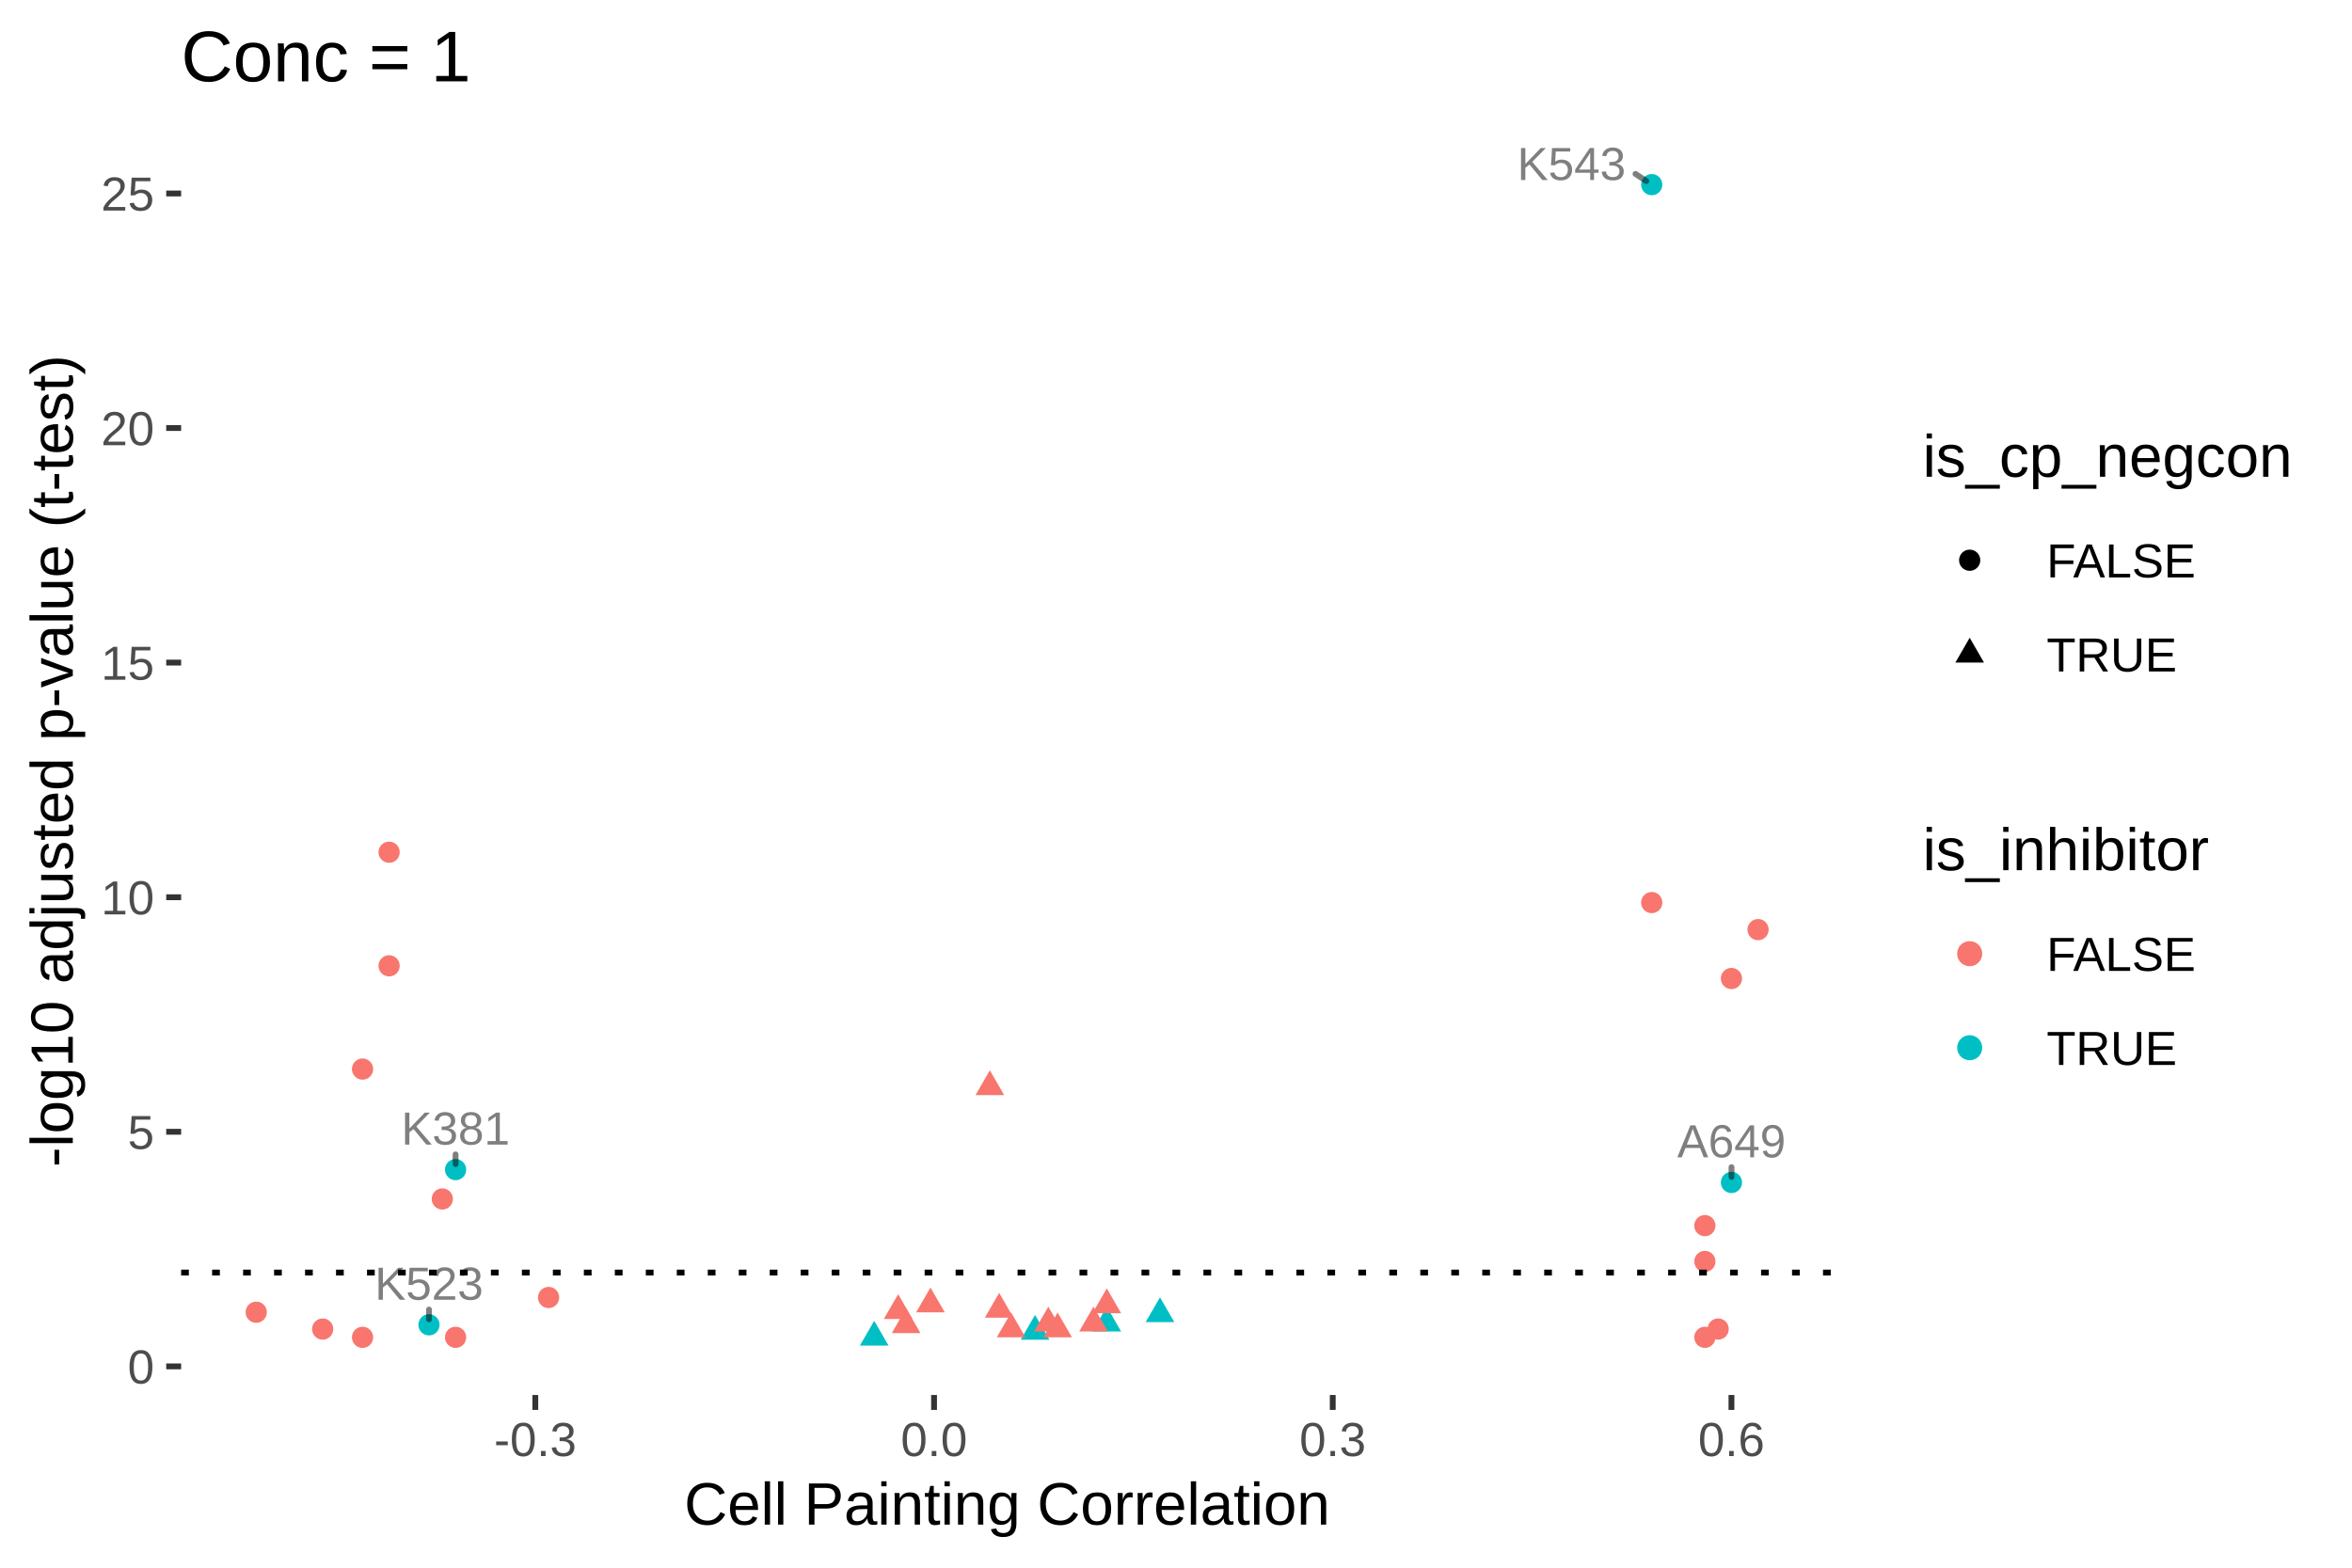
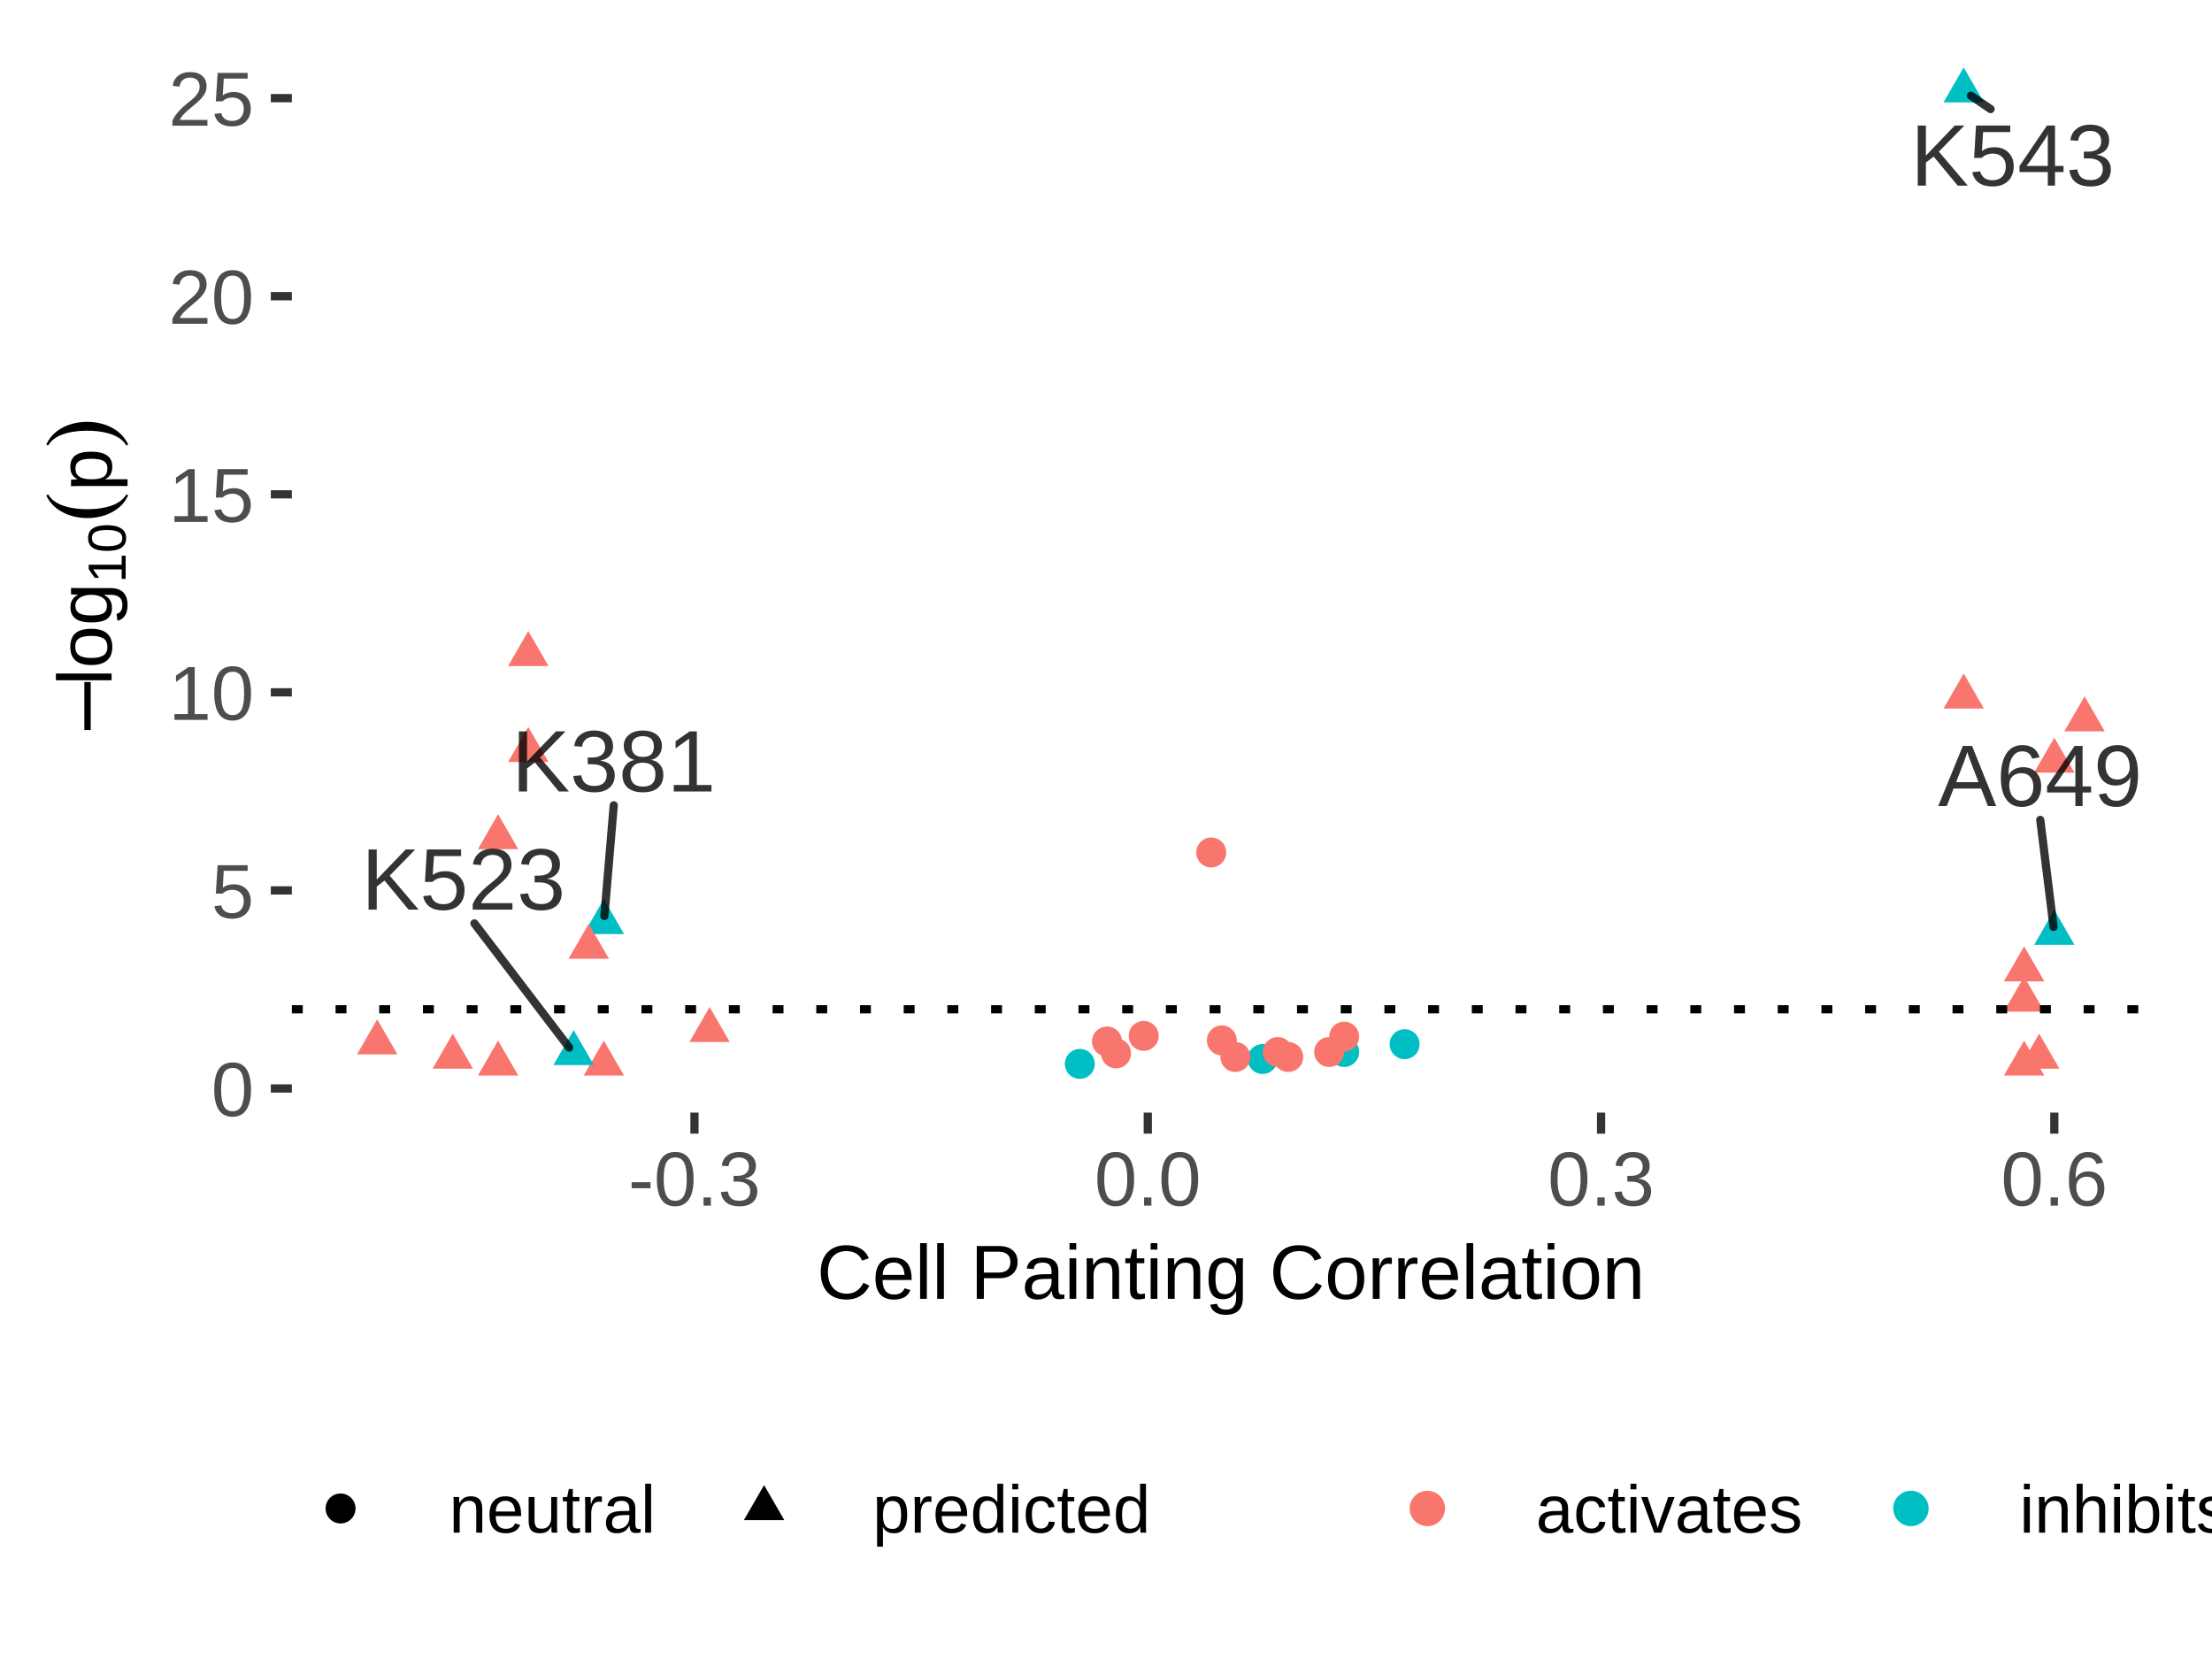
- <svg xmlns="http://www.w3.org/2000/svg" class="svglite" width="432.00pt" height="288.00pt" viewBox="0 0 432.00 288.00">
+ <svg xmlns="http://www.w3.org/2000/svg" class="svglite" width="288.00pt" height="216.00pt" viewBox="0 0 288.00 216.00">
  <defs>
    <style type="text/css">
    .svglite line, .svglite polyline, .svglite polygon, .svglite path, .svglite rect, .svglite circle {
      fill: none;
      stroke: #000000;
      stroke-linecap: round;
      stroke-linejoin: round;
      stroke-miterlimit: 10.00;
    }
  </style>
  </defs>
  <rect width="100%" height="100%" style="stroke: none; fill: #FFFFFF;" />
  <defs>
-     <clipPath id="cpMC4wMHw0MzIuMDB8MC4wMHwyODguMDA=">
-       <rect x="0.00" y="0.00" width="432.00" height="288.00" />
+     <clipPath id="cpMC4wMHwyODguMDB8MC4wMHwyMTYuMDA=">
+       <rect x="0.00" y="0.00" width="288.00" height="216.00" />
    </clipPath>
  </defs>
-   <g clip-path="url(#cpMC4wMHw0MzIuMDB8MC4wMHwyODguMDA=)">
-     <rect x="0.00" y="0.00" width="432.00" height="288.00" style="stroke-width: 1.07; stroke: #FFFFFF; fill: #FFFFFF;" />
-     <rect x="33.27" y="23.34" width="303.43" height="232.93" style="stroke-width: 1.07; stroke: none; fill: #FFFFFF;" />
-     <circle cx="318.02" cy="217.23" r="1.95" style="stroke-width: 0.71; stroke: none; fill: #00BFC4;" />
-     <circle cx="71.47" cy="177.43" r="1.95" style="stroke-width: 0.71; stroke: none; fill: #F8766D;" />
-     <polygon points="213.06,238.33 215.69,242.89 210.42,242.89 " style="stroke-width: 0.71; stroke: none; fill: #00BFC4;" />
-     <circle cx="100.76" cy="238.36" r="1.95" style="stroke-width: 0.71; stroke: none; fill: #F8766D;" />
-     <circle cx="313.14" cy="245.68" r="1.95" style="stroke-width: 0.71; stroke: none; fill: #F8766D;" />
-     <circle cx="313.14" cy="225.16" r="1.95" style="stroke-width: 0.71; stroke: none; fill: #F8766D;" />
-     <polygon points="203.29,240.04 205.92,244.60 200.66,244.60 " style="stroke-width: 0.71; stroke: none; fill: #00BFC4;" />
-     <circle cx="322.91" cy="170.78" r="1.95" style="stroke-width: 0.71; stroke: none; fill: #F8766D;" />
-     <polygon points="190.11,241.56 192.74,246.12 187.48,246.12 " style="stroke-width: 0.71; stroke: none; fill: #00BFC4;" />
-     <circle cx="47.06" cy="241.07" r="1.95" style="stroke-width: 0.71; stroke: none; fill: #F8766D;" />
-     <polygon points="164.97,237.75 167.60,242.31 162.33,242.31 " style="stroke-width: 0.71; stroke: none; fill: #F8766D;" />
-     <circle cx="83.68" cy="245.68" r="1.95" style="stroke-width: 0.71; stroke: none; fill: #F8766D;" />
-     <circle cx="318.02" cy="179.76" r="1.95" style="stroke-width: 0.71; stroke: none; fill: #F8766D;" />
-     <polygon points="183.52,237.51 186.15,242.07 180.89,242.07 " style="stroke-width: 0.71; stroke: none; fill: #F8766D;" />
-     <polygon points="185.72,241.12 188.35,245.68 183.08,245.68 " style="stroke-width: 0.71; stroke: none; fill: #F8766D;" />
-     <circle cx="83.68" cy="214.87" r="1.95" style="stroke-width: 0.71; stroke: none; fill: #00BFC4;" />
-     <polygon points="181.81,196.62 184.44,201.18 179.18,201.18 " style="stroke-width: 0.71; stroke: none; fill: #F8766D;" />
-     <circle cx="71.47" cy="156.56" r="1.95" style="stroke-width: 0.71; stroke: none; fill: #F8766D;" />
-     <circle cx="66.59" cy="196.40" r="1.95" style="stroke-width: 0.71; stroke: none; fill: #F8766D;" />
-     <circle cx="313.14" cy="231.74" r="1.95" style="stroke-width: 0.71; stroke: none; fill: #F8766D;" />
-     <circle cx="59.27" cy="244.16" r="1.95" style="stroke-width: 0.71; stroke: none; fill: #F8766D;" />
-     <circle cx="315.58" cy="244.16" r="1.95" style="stroke-width: 0.71; stroke: none; fill: #F8766D;" />
-     <circle cx="78.79" cy="243.38" r="1.95" style="stroke-width: 0.71; stroke: none; fill: #00BFC4;" />
-     <polygon points="192.55,240.04 195.18,244.60 189.92,244.60 " style="stroke-width: 0.71; stroke: none; fill: #F8766D;" />
-     <circle cx="303.38" cy="33.92" r="1.95" style="stroke-width: 0.71; stroke: none; fill: #00BFC4;" />
-     <polygon points="166.43,240.34 169.06,244.90 163.80,244.90 " style="stroke-width: 0.71; stroke: none; fill: #F8766D;" />
-     <polygon points="160.57,242.64 163.20,247.20 157.94,247.20 " style="stroke-width: 0.71; stroke: none; fill: #00BFC4;" />
-     <polygon points="194.26,241.12 196.89,245.68 191.63,245.68 " style="stroke-width: 0.71; stroke: none; fill: #F8766D;" />
-     <polygon points="200.85,240.04 203.48,244.60 198.22,244.60 " style="stroke-width: 0.71; stroke: none; fill: #F8766D;" />
-     <circle cx="303.38" cy="165.81" r="1.95" style="stroke-width: 0.71; stroke: none; fill: #F8766D;" />
-     <polygon points="203.29,236.69 205.92,241.25 200.66,241.25 " style="stroke-width: 0.71; stroke: none; fill: #F8766D;" />
-     <polygon points="170.90,236.53 173.53,241.09 168.27,241.09 " style="stroke-width: 0.71; stroke: none; fill: #F8766D;" />
-     <circle cx="66.59" cy="245.68" r="1.95" style="stroke-width: 0.71; stroke: none; fill: #F8766D;" />
-     <circle cx="81.24" cy="220.26" r="1.95" style="stroke-width: 0.71; stroke: none; fill: #F8766D;" />
-     <line x1="318.03" y1="214.42" x2="318.03" y2="216.21" style="stroke-width: 1.07; stroke: #000000; stroke-opacity: 0.50;" />
-     <line x1="83.67" y1="212.07" x2="83.68" y2="213.86" style="stroke-width: 1.07; stroke: #000000; stroke-opacity: 0.50;" />
-     <line x1="78.80" y1="240.58" x2="78.79" y2="242.37" style="stroke-width: 1.07; stroke: #000000; stroke-opacity: 0.50;" />
-     <line x1="300.40" y1="31.95" x2="302.38" y2="33.26" style="stroke-width: 1.07; stroke: #000000; stroke-opacity: 0.50;" />
-     <text x="318.03" y="212.62" text-anchor="middle" style="font-size: 8.54px; fill: #000000; fill-opacity: 0.50; font-family: Arial;" textLength="19.92px" lengthAdjust="spacingAndGlyphs">A649</text>
-     <text x="83.67" y="210.27" text-anchor="middle" style="font-size: 8.54px; fill: #000000; fill-opacity: 0.50; font-family: Arial;" textLength="19.92px" lengthAdjust="spacingAndGlyphs">K381</text>
-     <text x="78.80" y="238.78" text-anchor="middle" style="font-size: 8.54px; fill: #000000; fill-opacity: 0.50; font-family: Arial;" textLength="19.92px" lengthAdjust="spacingAndGlyphs">K523</text>
-     <text x="288.64" y="33.07" text-anchor="middle" style="font-size: 8.54px; fill: #000000; fill-opacity: 0.50; font-family: Arial;" textLength="19.92px" lengthAdjust="spacingAndGlyphs">K543</text>
-     <line x1="33.27" y1="233.78" x2="336.70" y2="233.78" style="stroke-width: 1.07; stroke-dasharray: 1.42,4.27; stroke-linecap: butt;" />
-     <text x="28.34" y="254.17" text-anchor="end" style="font-size: 8.80px; fill: #4D4D4D; font-family: Arial;" textLength="4.90px" lengthAdjust="spacingAndGlyphs">0</text>
-     <text x="28.34" y="211.08" text-anchor="end" style="font-size: 8.80px; fill: #4D4D4D; font-family: Arial;" textLength="4.90px" lengthAdjust="spacingAndGlyphs">5</text>
-     <text x="28.34" y="167.98" text-anchor="end" style="font-size: 8.80px; fill: #4D4D4D; font-family: Arial;" textLength="9.79px" lengthAdjust="spacingAndGlyphs">10</text>
-     <text x="28.34" y="124.88" text-anchor="end" style="font-size: 8.80px; fill: #4D4D4D; font-family: Arial;" textLength="9.79px" lengthAdjust="spacingAndGlyphs">15</text>
-     <text x="28.34" y="81.79" text-anchor="end" style="font-size: 8.80px; fill: #4D4D4D; font-family: Arial;" textLength="9.79px" lengthAdjust="spacingAndGlyphs">20</text>
-     <text x="28.34" y="38.69" text-anchor="end" style="font-size: 8.80px; fill: #4D4D4D; font-family: Arial;" textLength="9.79px" lengthAdjust="spacingAndGlyphs">25</text>
-     <polyline points="30.53,251.02 33.27,251.02 " style="stroke-width: 1.07; stroke: #333333; stroke-linecap: butt;" />
-     <polyline points="30.53,207.92 33.27,207.92 " style="stroke-width: 1.07; stroke: #333333; stroke-linecap: butt;" />
-     <polyline points="30.53,164.83 33.27,164.83 " style="stroke-width: 1.07; stroke: #333333; stroke-linecap: butt;" />
-     <polyline points="30.53,121.73 33.27,121.73 " style="stroke-width: 1.07; stroke: #333333; stroke-linecap: butt;" />
-     <polyline points="30.53,78.63 33.27,78.63 " style="stroke-width: 1.07; stroke: #333333; stroke-linecap: butt;" />
-     <polyline points="30.53,35.54 33.27,35.54 " style="stroke-width: 1.07; stroke: #333333; stroke-linecap: butt;" />
-     <polyline points="98.32,259.01 98.32,256.27 " style="stroke-width: 1.07; stroke: #333333; stroke-linecap: butt;" />
-     <polyline points="171.56,259.01 171.56,256.27 " style="stroke-width: 1.07; stroke: #333333; stroke-linecap: butt;" />
-     <polyline points="244.79,259.01 244.79,256.27 " style="stroke-width: 1.07; stroke: #333333; stroke-linecap: butt;" />
-     <polyline points="318.02,259.01 318.02,256.27 " style="stroke-width: 1.07; stroke: #333333; stroke-linecap: butt;" />
-     <text x="98.32" y="267.50" text-anchor="middle" style="font-size: 8.80px; fill: #4D4D4D; font-family: Arial;" textLength="15.16px" lengthAdjust="spacingAndGlyphs">-0.3</text>
-     <text x="171.56" y="267.50" text-anchor="middle" style="font-size: 8.80px; fill: #4D4D4D; font-family: Arial;" textLength="12.23px" lengthAdjust="spacingAndGlyphs">0.0</text>
-     <text x="244.79" y="267.50" text-anchor="middle" style="font-size: 8.80px; fill: #4D4D4D; font-family: Arial;" textLength="12.23px" lengthAdjust="spacingAndGlyphs">0.3</text>
-     <text x="318.02" y="267.50" text-anchor="middle" style="font-size: 8.80px; fill: #4D4D4D; font-family: Arial;" textLength="12.23px" lengthAdjust="spacingAndGlyphs">0.6</text>
-     <text x="184.98" y="280.09" text-anchor="middle" style="font-size: 11.00px; font-family: Arial;" textLength="118.61px" lengthAdjust="spacingAndGlyphs">Cell Painting Correlation</text>
-     <text transform="translate(13.37,139.80) rotate(-90)" text-anchor="middle" style="font-size: 11.00px; font-family: Arial;" textLength="149.20px" lengthAdjust="spacingAndGlyphs">-log10 adjusted p-value (t-test)</text>
-     <rect x="347.66" y="73.00" width="78.86" height="61.32" style="stroke-width: 1.07; stroke: none; fill: #FFFFFF;" />
-     <text x="353.14" y="87.59" style="font-size: 11.00px; font-family: Arial;" textLength="67.90px" lengthAdjust="spacingAndGlyphs">is_cp_negcon</text>
-     <rect x="353.14" y="94.28" width="17.28" height="17.28" style="stroke-width: 1.07; stroke: none; fill: #FFFFFF;" />
-     <circle cx="361.78" cy="102.92" r="1.95" style="stroke-width: 0.71; stroke: none; fill: #000000;" />
-     <rect x="353.14" y="111.56" width="17.28" height="17.28" style="stroke-width: 1.07; stroke: none; fill: #FFFFFF;" />
-     <polygon points="361.78,117.16 364.41,121.72 359.15,121.72 " style="stroke-width: 0.71; stroke: none; fill: #000000;" />
-     <text x="375.90" y="106.08" style="font-size: 8.80px; font-family: Arial;" textLength="27.87px" lengthAdjust="spacingAndGlyphs">FALSE</text>
-     <text x="375.90" y="123.36" style="font-size: 8.80px; font-family: Arial;" textLength="23.94px" lengthAdjust="spacingAndGlyphs">TRUE</text>
-     <rect x="347.66" y="145.28" width="63.54" height="61.32" style="stroke-width: 1.07; stroke: none; fill: #FFFFFF;" />
-     <text x="353.14" y="159.87" style="font-size: 11.00px; font-family: Arial;" textLength="52.58px" lengthAdjust="spacingAndGlyphs">is_inhibitor</text>
-     <rect x="353.14" y="166.56" width="17.28" height="17.28" style="stroke-width: 1.07; stroke: none; fill: #FFFFFF;" />
-     <circle cx="361.78" cy="175.20" r="1.95" style="stroke-width: 0.71; stroke: #F8766D; fill: #F8766D;" />
-     <rect x="353.14" y="183.84" width="17.28" height="17.28" style="stroke-width: 1.07; stroke: none; fill: #FFFFFF;" />
-     <circle cx="361.78" cy="192.48" r="1.95" style="stroke-width: 0.71; stroke: #00BFC4; fill: #00BFC4;" />
-     <text x="375.90" y="178.36" style="font-size: 8.80px; font-family: Arial;" textLength="27.87px" lengthAdjust="spacingAndGlyphs">FALSE</text>
-     <text x="375.90" y="195.64" style="font-size: 8.80px; font-family: Arial;" textLength="23.94px" lengthAdjust="spacingAndGlyphs">TRUE</text>
-     <text x="33.27" y="14.94" style="font-size: 13.20px; font-family: Arial;" textLength="53.16px" lengthAdjust="spacingAndGlyphs">Conc = 1</text>
+   <g clip-path="url(#cpMC4wMHwyODguMDB8MC4wMHwyMTYuMDA=)">
+     <rect x="0" y="0.00" width="288.00" height="216.00" style="stroke-width: 1.07; stroke: #FFFFFF; fill: #FFFFFF;" />
+     <rect x="38.00" y="5.48" width="244.52" height="139.38" style="stroke-width: 1.07; stroke: none; fill: #FFFFFF;" />
+     <polygon points="267.47,118.46 270.10,123.02 264.84,123.02 " style="stroke-width: 0.71; stroke: none; fill: #00BFC4;" />
+     <polygon points="68.78,94.65 71.42,99.21 66.15,99.21 " style="stroke-width: 0.71; stroke: none; fill: #F8766D;" />
+     <circle cx="182.88" cy="135.95" r="1.95" style="stroke-width: 0.71; stroke: none; fill: #00BFC4;" />
+     <polygon points="92.39,131.11 95.02,135.67 89.76,135.67 " style="stroke-width: 0.71; stroke: none; fill: #F8766D;" />
+     <polygon points="263.54,135.48 266.17,140.04 260.90,140.04 " style="stroke-width: 0.71; stroke: none; fill: #F8766D;" />
+     <polygon points="263.54,123.21 266.17,127.77 260.90,127.77 " style="stroke-width: 0.71; stroke: none; fill: #F8766D;" />
+     <circle cx="175.01" cy="136.97" r="1.95" style="stroke-width: 0.71; stroke: none; fill: #00BFC4;" />
+     <polygon points="271.41,90.66 274.04,95.22 268.77,95.22 " style="stroke-width: 0.71; stroke: none; fill: #F8766D;" />
+     <circle cx="164.39" cy="137.88" r="1.95" style="stroke-width: 0.71; stroke: none; fill: #00BFC4;" />
+     <polygon points="49.11,132.72 51.75,137.28 46.48,137.28 " style="stroke-width: 0.71; stroke: none; fill: #F8766D;" />
+     <circle cx="144.13" cy="135.60" r="1.95" style="stroke-width: 0.71; stroke: none; fill: #F8766D;" />
+     <polygon points="78.62,135.48 81.25,140.04 75.99,140.04 " style="stroke-width: 0.71; stroke: none; fill: #F8766D;" />
+     <polygon points="267.47,96.04 270.10,100.60 264.84,100.60 " style="stroke-width: 0.71; stroke: none; fill: #F8766D;" />
+     <circle cx="159.08" cy="135.46" r="1.95" style="stroke-width: 0.71; stroke: none; fill: #F8766D;" />
+     <circle cx="160.85" cy="137.62" r="1.95" style="stroke-width: 0.71; stroke: none; fill: #F8766D;" />
+     <polygon points="78.62,117.05 81.25,121.61 75.99,121.61 " style="stroke-width: 0.71; stroke: none; fill: #00BFC4;" />
+     <circle cx="157.70" cy="110.99" r="1.95" style="stroke-width: 0.71; stroke: none; fill: #F8766D;" />
+     <polygon points="68.78,82.16 71.42,86.72 66.15,86.72 " style="stroke-width: 0.71; stroke: none; fill: #F8766D;" />
+     <polygon points="64.85,106.00 67.48,110.56 62.22,110.56 " style="stroke-width: 0.71; stroke: none; fill: #F8766D;" />
+     <polygon points="263.54,127.15 266.17,131.71 260.90,131.71 " style="stroke-width: 0.71; stroke: none; fill: #F8766D;" />
+     <polygon points="58.95,134.58 61.58,139.14 56.32,139.14 " style="stroke-width: 0.71; stroke: none; fill: #F8766D;" />
+     <polygon points="265.50,134.58 268.14,139.14 262.87,139.14 " style="stroke-width: 0.71; stroke: none; fill: #F8766D;" />
+     <polygon points="74.69,134.11 77.32,138.67 72.05,138.67 " style="stroke-width: 0.71; stroke: none; fill: #00BFC4;" />
+     <circle cx="166.36" cy="136.97" r="1.95" style="stroke-width: 0.71; stroke: none; fill: #F8766D;" />
+     <polygon points="255.67,8.77 258.30,13.33 253.04,13.33 " style="stroke-width: 0.71; stroke: none; fill: #00BFC4;" />
+     <circle cx="145.31" cy="137.15" r="1.95" style="stroke-width: 0.71; stroke: none; fill: #F8766D;" />
+     <circle cx="140.59" cy="138.52" r="1.95" style="stroke-width: 0.71; stroke: none; fill: #00BFC4;" />
+     <circle cx="167.73" cy="137.62" r="1.95" style="stroke-width: 0.71; stroke: none; fill: #F8766D;" />
+     <circle cx="173.05" cy="136.97" r="1.95" style="stroke-width: 0.71; stroke: none; fill: #F8766D;" />
+     <polygon points="255.67,87.69 258.30,92.25 253.04,92.25 " style="stroke-width: 0.71; stroke: none; fill: #F8766D;" />
+     <circle cx="175.01" cy="134.97" r="1.95" style="stroke-width: 0.71; stroke: none; fill: #F8766D;" />
+     <circle cx="148.91" cy="134.87" r="1.95" style="stroke-width: 0.71; stroke: none; fill: #F8766D;" />
+     <polygon points="64.85,135.48 67.48,140.04 62.22,140.04 " style="stroke-width: 0.71; stroke: none; fill: #F8766D;" />
+     <polygon points="76.65,120.28 79.29,124.83 74.02,124.83 " style="stroke-width: 0.71; stroke: none; fill: #F8766D;" />
+     <line x1="265.64" y1="106.75" x2="267.37" y2="120.67" style="stroke-width: 1.07; stroke: #000000; stroke-opacity: 0.80;" />
+     <line x1="79.91" y1="104.85" x2="78.69" y2="119.26" style="stroke-width: 1.07; stroke: #000000; stroke-opacity: 0.80;" />
+     <line x1="61.77" y1="120.23" x2="74.10" y2="136.39" style="stroke-width: 1.07; stroke: #000000; stroke-opacity: 0.80;" />
+     <line x1="259.17" y1="14.20" x2="256.61" y2="12.46" style="stroke-width: 1.07; stroke: #000000; stroke-opacity: 0.80;" />
+     <text x="265.63" y="104.95" text-anchor="middle" style="font-size: 11.38px; fill: #000000; fill-opacity: 0.80; font-family: Arial;" textLength="26.58px" lengthAdjust="spacingAndGlyphs">A649</text>
+     <text x="79.91" y="103.05" text-anchor="middle" style="font-size: 11.38px; fill: #000000; fill-opacity: 0.80; font-family: Arial;" textLength="26.58px" lengthAdjust="spacingAndGlyphs">K381</text>
+     <text x="60.34" y="118.43" text-anchor="middle" style="font-size: 11.38px; fill: #000000; fill-opacity: 0.80; font-family: Arial;" textLength="26.58px" lengthAdjust="spacingAndGlyphs">K523</text>
+     <text x="262.04" y="24.17" text-anchor="middle" style="font-size: 11.38px; fill: #000000; fill-opacity: 0.80; font-family: Arial;" textLength="26.58px" lengthAdjust="spacingAndGlyphs">K543</text>
+     <line x1="38.00" y1="131.41" x2="282.52" y2="131.41" style="stroke-width: 1.07; stroke-dasharray: 1.42,4.27; stroke-linecap: butt;" />
+     <text x="33.07" y="145.31" text-anchor="end" style="font-size: 10.00px; fill: #4D4D4D; font-family: Arial;" textLength="5.56px" lengthAdjust="spacingAndGlyphs">0</text>
+     <text x="33.07" y="119.52" text-anchor="end" style="font-size: 10.00px; fill: #4D4D4D; font-family: Arial;" textLength="5.56px" lengthAdjust="spacingAndGlyphs">5</text>
+     <text x="33.07" y="93.73" text-anchor="end" style="font-size: 10.00px; fill: #4D4D4D; font-family: Arial;" textLength="11.12px" lengthAdjust="spacingAndGlyphs">10</text>
+     <text x="33.07" y="67.95" text-anchor="end" style="font-size: 10.00px; fill: #4D4D4D; font-family: Arial;" textLength="11.12px" lengthAdjust="spacingAndGlyphs">15</text>
+     <text x="33.07" y="42.16" text-anchor="end" style="font-size: 10.00px; fill: #4D4D4D; font-family: Arial;" textLength="11.12px" lengthAdjust="spacingAndGlyphs">20</text>
+     <text x="33.07" y="16.37" text-anchor="end" style="font-size: 10.00px; fill: #4D4D4D; font-family: Arial;" textLength="11.12px" lengthAdjust="spacingAndGlyphs">25</text>
+     <polyline points="35.26,141.72 38.00,141.72 " style="stroke-width: 1.07; stroke: #333333; stroke-linecap: butt;" />
+     <polyline points="35.26,115.93 38.00,115.93 " style="stroke-width: 1.07; stroke: #333333; stroke-linecap: butt;" />
+     <polyline points="35.26,90.14 38.00,90.14 " style="stroke-width: 1.07; stroke: #333333; stroke-linecap: butt;" />
+     <polyline points="35.26,64.36 38.00,64.36 " style="stroke-width: 1.07; stroke: #333333; stroke-linecap: butt;" />
+     <polyline points="35.26,38.57 38.00,38.57 " style="stroke-width: 1.07; stroke: #333333; stroke-linecap: butt;" />
+     <polyline points="35.26,12.78 38.00,12.78 " style="stroke-width: 1.07; stroke: #333333; stroke-linecap: butt;" />
+     <polyline points="90.42,147.60 90.42,144.86 " style="stroke-width: 1.07; stroke: #333333; stroke-linecap: butt;" />
+     <polyline points="149.44,147.60 149.44,144.86 " style="stroke-width: 1.07; stroke: #333333; stroke-linecap: butt;" />
+     <polyline points="208.46,147.60 208.46,144.86 " style="stroke-width: 1.07; stroke: #333333; stroke-linecap: butt;" />
+     <polyline points="267.47,147.60 267.47,144.86 " style="stroke-width: 1.07; stroke: #333333; stroke-linecap: butt;" />
+     <text x="90.42" y="156.97" text-anchor="middle" style="font-size: 10.00px; fill: #4D4D4D; font-family: Arial;" textLength="17.23px" lengthAdjust="spacingAndGlyphs">-0.3</text>
+     <text x="149.44" y="156.97" text-anchor="middle" style="font-size: 10.00px; fill: #4D4D4D; font-family: Arial;" textLength="13.90px" lengthAdjust="spacingAndGlyphs">0.0</text>
+     <text x="208.46" y="156.97" text-anchor="middle" style="font-size: 10.00px; fill: #4D4D4D; font-family: Arial;" textLength="13.90px" lengthAdjust="spacingAndGlyphs">0.3</text>
+     <text x="267.47" y="156.97" text-anchor="middle" style="font-size: 10.00px; fill: #4D4D4D; font-family: Arial;" textLength="13.90px" lengthAdjust="spacingAndGlyphs">0.6</text>
+     <text x="160.26" y="169.11" text-anchor="middle" style="font-size: 10.00px; font-family: Arial;" textLength="107.83px" lengthAdjust="spacingAndGlyphs">Cell Painting Correlation</text>
+     <text transform="translate(14.53,96.11) rotate(-90)" style="font-size: 10.00px; font-family: Symbol;" textLength="5.49px" lengthAdjust="spacingAndGlyphs">−</text>
+     <text transform="translate(14.53,89.24) rotate(-90)" style="font-size: 10.00px; font-family: Arial;" textLength="2.22px" lengthAdjust="spacingAndGlyphs">l</text>
+     <text transform="translate(14.53,87.01) rotate(-90)" style="font-size: 10.00px; font-family: Arial;" textLength="5.56px" lengthAdjust="spacingAndGlyphs">o</text>
+     <text transform="translate(14.53,81.46) rotate(-90)" style="font-size: 10.00px; font-family: Arial;" textLength="5.56px" lengthAdjust="spacingAndGlyphs">g</text>
+     <text transform="translate(16.36,75.90) rotate(-90)" style="font-size: 7.00px; font-family: Arial;" textLength="7.79px" lengthAdjust="spacingAndGlyphs">10</text>
+     <text transform="translate(14.53,68.11) rotate(-90)" style="font-size: 12.50px; font-family: Symbol;" textLength="4.16px" lengthAdjust="spacingAndGlyphs">(</text>
+     <text transform="translate(14.53,63.95) rotate(-90)" style="font-size: 10.00px; font-family: Arial;" textLength="5.56px" lengthAdjust="spacingAndGlyphs">p</text>
+     <text transform="translate(14.53,58.39) rotate(-90)" style="font-size: 12.50px; font-family: Symbol;" textLength="4.16px" lengthAdjust="spacingAndGlyphs">)</text>
+     <rect x="24.74" y="182.28" width="130.54" height="28.24" style="stroke-width: 1.07; stroke: none; fill: #FFFFFF;" />
+     <rect x="35.70" y="187.76" width="17.28" height="17.28" style="stroke-width: 1.07; stroke: none; fill: #FFFFFF;" />
+     <circle cx="44.34" cy="196.40" r="1.95" style="stroke-width: 0.71; stroke: none; fill: #000000;" />
+     <rect x="90.84" y="187.76" width="17.28" height="17.28" style="stroke-width: 1.07; stroke: none; fill: #FFFFFF;" />
+     <polygon points="99.48,193.36 102.12,197.92 96.85,197.92 " style="stroke-width: 0.71; stroke: none; fill: #000000;" />
+     <text x="58.46" y="199.55" style="font-size: 8.80px; font-family: Arial;" textLength="26.91px" lengthAdjust="spacingAndGlyphs">neutral</text>
+     <text x="113.60" y="199.55" style="font-size: 8.80px; font-family: Arial;" textLength="36.20px" lengthAdjust="spacingAndGlyphs">predicted</text>
+     <rect x="166.24" y="182.28" width="129.54" height="28.24" style="stroke-width: 1.07; stroke: none; fill: #FFFFFF;" />
+     <rect x="177.20" y="187.76" width="17.28" height="17.28" style="stroke-width: 1.07; stroke: none; fill: #FFFFFF;" />
+     <circle cx="185.84" cy="196.40" r="1.95" style="stroke-width: 0.71; stroke: #F8766D; fill: #F8766D;" />
+     <rect x="240.16" y="187.76" width="17.28" height="17.28" style="stroke-width: 1.07; stroke: none; fill: #FFFFFF;" />
+     <circle cx="248.80" cy="196.40" r="1.95" style="stroke-width: 0.71; stroke: #00BFC4; fill: #00BFC4;" />
+     <text x="199.96" y="199.55" style="font-size: 8.80px; font-family: Arial;" textLength="34.72px" lengthAdjust="spacingAndGlyphs">activates</text>
+     <text x="262.92" y="199.55" style="font-size: 8.80px; font-family: Arial;" textLength="27.38px" lengthAdjust="spacingAndGlyphs">inhibits</text>
  </g>
</svg>
